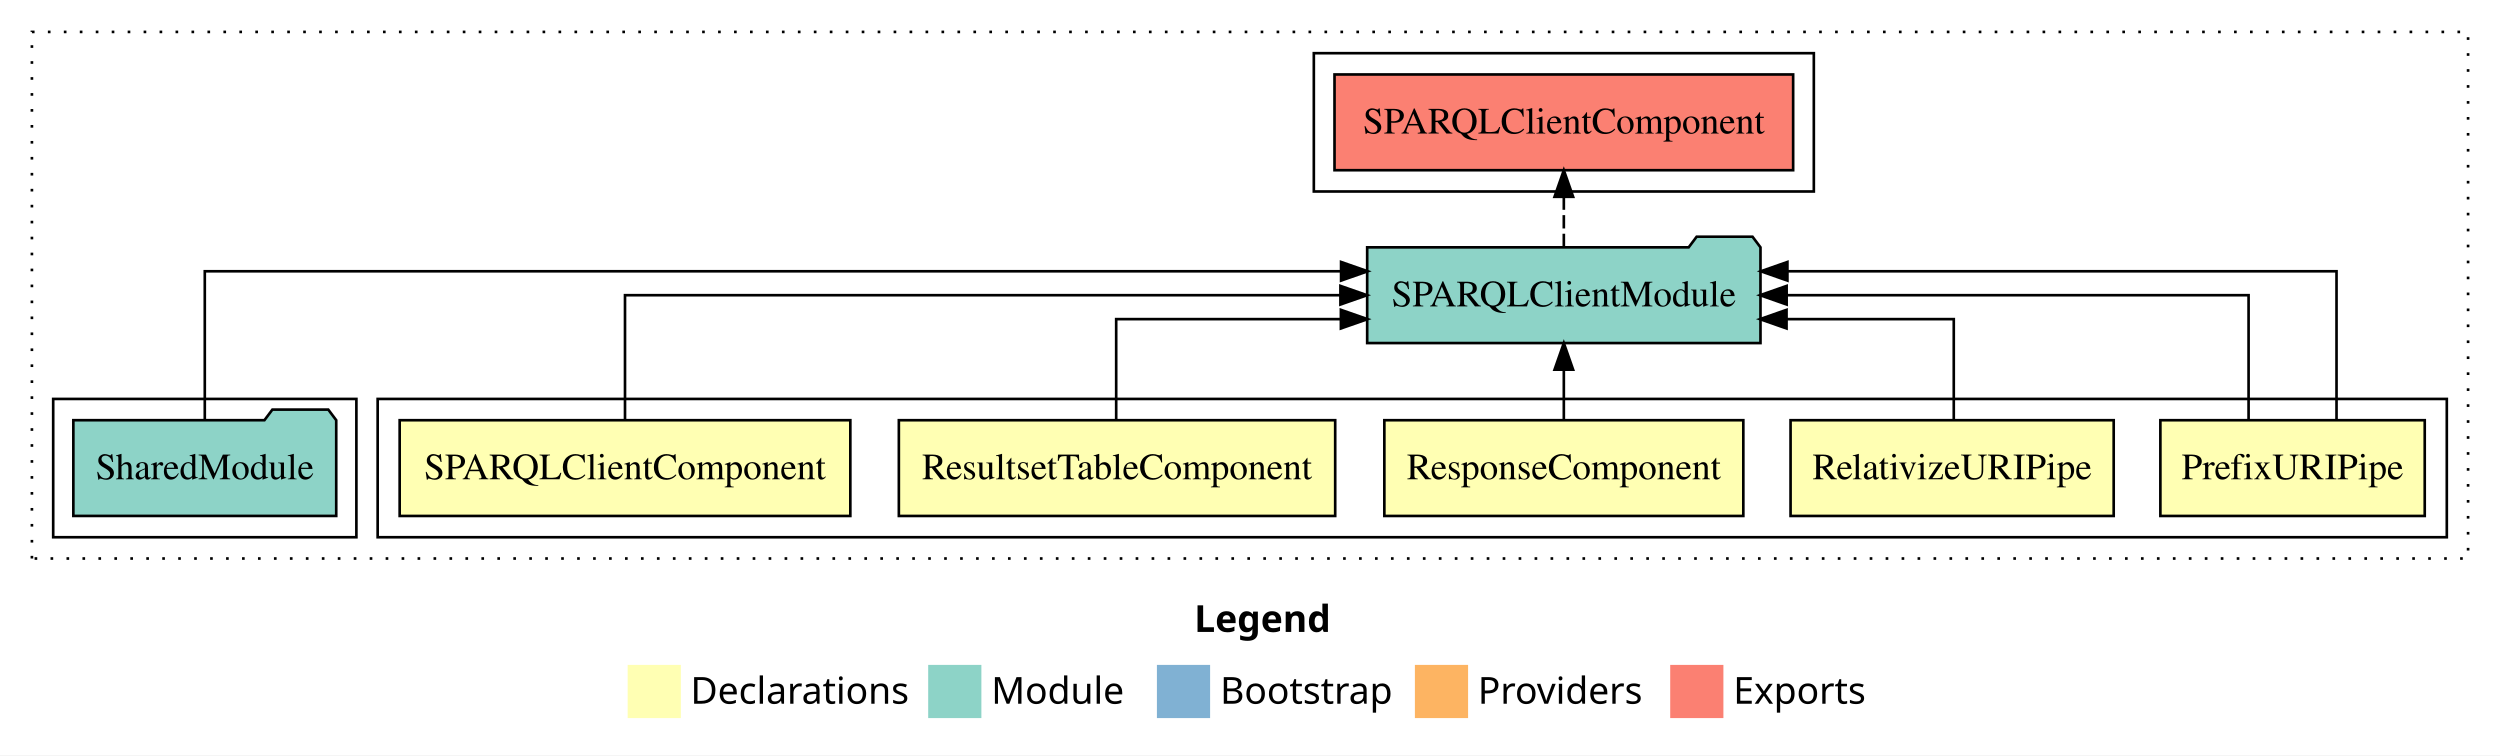
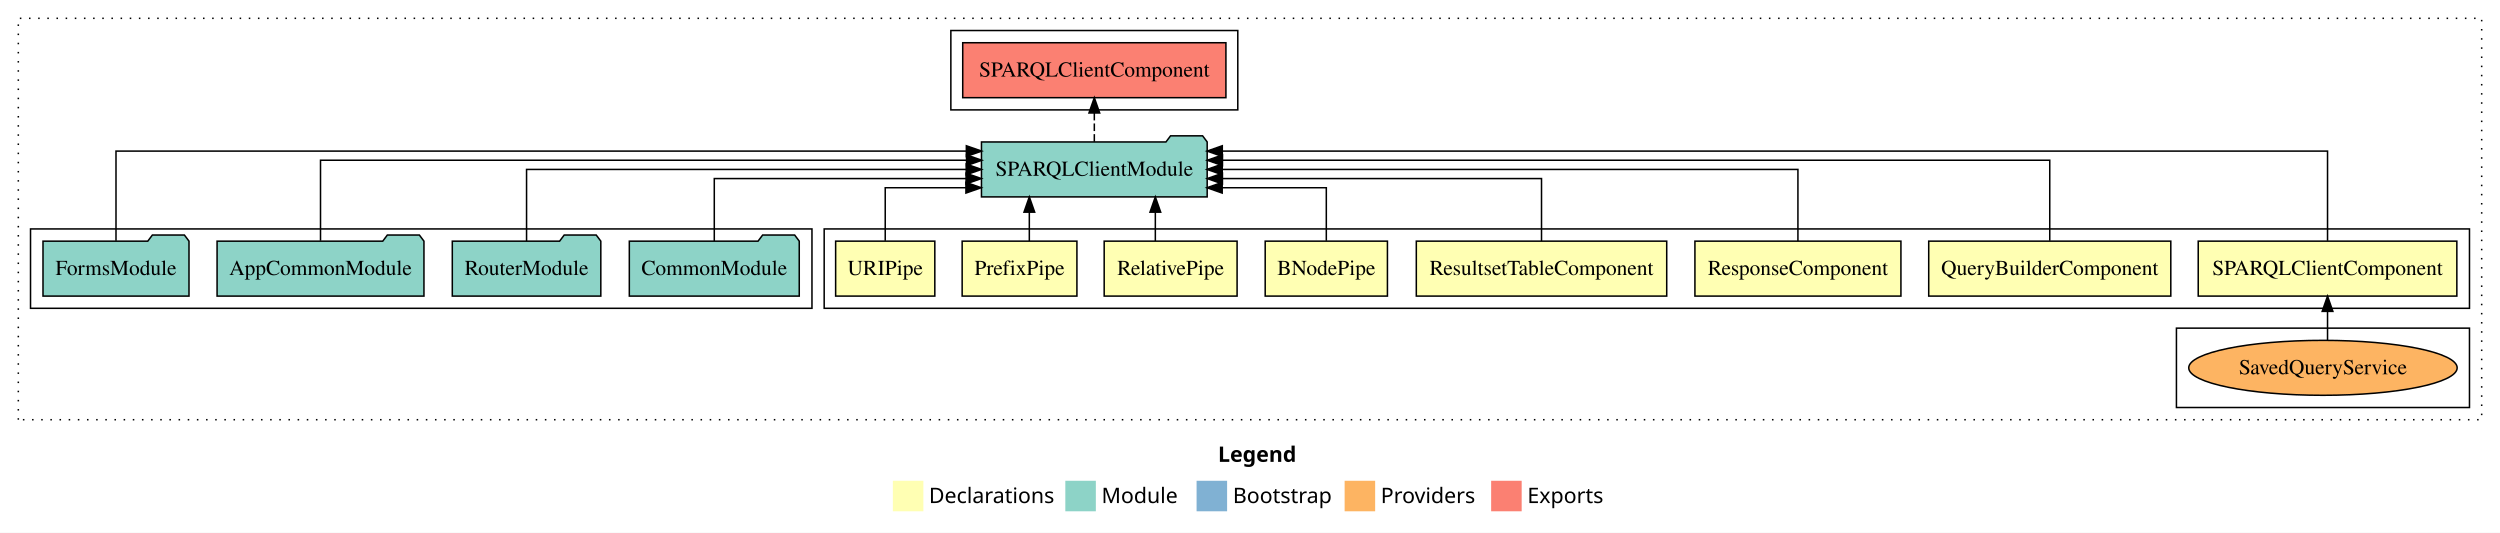
- <svg xmlns="http://www.w3.org/2000/svg" width="940pt" height="284pt" viewBox="0.00 0.00 940.00 284.00">
-   <g id="graph0" class="graph" transform="scale(1 1) rotate(0) translate(4 280)">
-     <polygon fill="#ffffff" stroke="transparent" points="-4,4 -4,-280 936,-280 936,4 -4,4" />
-     <text text-anchor="start" x="445.009" y="-42.4" font-family="sans-serif" font-weight="bold" font-size="14.00" fill="#000000">Legend</text>
-     <polygon fill="#ffffb3" stroke="transparent" points="232,-10 232,-30 252,-30 252,-10 232,-10" />
-     <text text-anchor="start" x="255.629" y="-15.4" font-family="sans-serif" font-size="14.00" fill="#000000">  Declarations</text>
-     <polygon fill="#8dd3c7" stroke="transparent" points="345,-10 345,-30 365,-30 365,-10 345,-10" />
-     <text text-anchor="start" x="368.725" y="-15.4" font-family="sans-serif" font-size="14.00" fill="#000000">  Module</text>
-     <polygon fill="#80b1d3" stroke="transparent" points="431,-10 431,-30 451,-30 451,-10 431,-10" />
-     <text text-anchor="start" x="454.781" y="-15.4" font-family="sans-serif" font-size="14.00" fill="#000000">  Bootstrap</text>
-     <polygon fill="#fdb462" stroke="transparent" points="528,-10 528,-30 548,-30 548,-10 528,-10" />
-     <text text-anchor="start" x="551.673" y="-15.4" font-family="sans-serif" font-size="14.00" fill="#000000">  Providers</text>
-     <polygon fill="#fb8072" stroke="transparent" points="624,-10 624,-30 644,-30 644,-10 624,-10" />
-     <text text-anchor="start" x="647.726" y="-15.4" font-family="sans-serif" font-size="14.00" fill="#000000">  Exports</text>
+ <svg xmlns="http://www.w3.org/2000/svg" width="1638pt" height="349pt" viewBox="0.00 0.00 1638.00 349.00">
+   <g id="graph0" class="graph" transform="scale(1 1) rotate(0) translate(4 345)">
+     <polygon fill="#ffffff" stroke="transparent" points="-4,4 -4,-345 1634,-345 1634,4 -4,4" />
+     <text text-anchor="start" x="794.009" y="-42.4" font-family="sans-serif" font-weight="bold" font-size="14.00" fill="#000000">Legend</text>
+     <polygon fill="#ffffb3" stroke="transparent" points="581,-10 581,-30 601,-30 601,-10 581,-10" />
+     <text text-anchor="start" x="604.629" y="-15.4" font-family="sans-serif" font-size="14.00" fill="#000000">  Declarations</text>
+     <polygon fill="#8dd3c7" stroke="transparent" points="694,-10 694,-30 714,-30 714,-10 694,-10" />
+     <text text-anchor="start" x="717.725" y="-15.4" font-family="sans-serif" font-size="14.00" fill="#000000">  Module</text>
+     <polygon fill="#80b1d3" stroke="transparent" points="780,-10 780,-30 800,-30 800,-10 780,-10" />
+     <text text-anchor="start" x="803.781" y="-15.4" font-family="sans-serif" font-size="14.00" fill="#000000">  Bootstrap</text>
+     <polygon fill="#fdb462" stroke="transparent" points="877,-10 877,-30 897,-30 897,-10 877,-10" />
+     <text text-anchor="start" x="900.673" y="-15.4" font-family="sans-serif" font-size="14.00" fill="#000000">  Providers</text>
+     <polygon fill="#fb8072" stroke="transparent" points="973,-10 973,-30 993,-30 993,-10 973,-10" />
+     <text text-anchor="start" x="996.726" y="-15.4" font-family="sans-serif" font-size="14.00" fill="#000000">  Exports</text>
    <g id="clust1" class="cluster">
-       <polygon fill="none" stroke="#000000" stroke-dasharray="1,5" points="8,-70 8,-268 924,-268 924,-70 8,-70" />
+       <polygon fill="none" stroke="#000000" stroke-dasharray="1,5" points="8,-70 8,-333 1622,-333 1622,-70 8,-70" />
    </g>
    <g id="clust2" class="cluster">
-       <polygon fill="none" stroke="#000000" points="138,-78 138,-130 916,-130 916,-78 138,-78" />
+       <polygon fill="none" stroke="#000000" points="536,-143 536,-195 1614,-195 1614,-143 536,-143" />
    </g>
-     <g id="clust8" class="cluster">
-       <polygon fill="none" stroke="#000000" points="16,-78 16,-130 130,-130 130,-78 16,-78" />
+     <g id="clust3" class="cluster">
+       <polygon fill="none" stroke="#000000" points="1422,-78 1422,-130 1614,-130 1614,-78 1422,-78" />
    </g>
-     <g id="clust9" class="cluster">
-       <polygon fill="none" stroke="#000000" points="490,-208 490,-260 678,-260 678,-208 490,-208" />
+     <g id="clust11" class="cluster">
+       <polygon fill="none" stroke="#000000" points="16,-143 16,-195 528,-195 528,-143 16,-143" />
+     </g>
+     <g id="clust12" class="cluster">
+       <polygon fill="none" stroke="#000000" points="619,-273 619,-325 807,-325 807,-273 619,-273" />
    </g>
    <g id="node1" class="node">
-       <polygon fill="#ffffb3" stroke="#000000" points="907.701,-122 808.299,-122 808.299,-86 907.701,-86 907.701,-122" />
-       <text text-anchor="middle" x="858" y="-99.8" font-family="Times,serif" font-size="14.00" fill="#000000">PrefixURIPipe</text>
+       <polygon fill="#ffffb3" stroke="#000000" points="1605.723,-187 1436.277,-187 1436.277,-151 1605.723,-151 1605.723,-187" />
+       <text text-anchor="middle" x="1521" y="-164.8" font-family="Times,serif" font-size="14.00" fill="#000000">SPARQLClientComponent</text>
+     </g>
+     <g id="node9" class="node">
+       <polygon fill="#8dd3c7" stroke="#000000" points="786.941,-252 783.941,-256 762.941,-256 759.941,-252 639.059,-252 639.059,-216 786.941,-216 786.941,-252" />
+       <text text-anchor="middle" x="713" y="-229.8" font-family="Times,serif" font-size="14.00" fill="#000000">SPARQLClientModule</text>
+     </g>
+     <g id="edge1" class="edge">
+       <path fill="none" stroke="#000000" d="M1521,-187.248C1521,-210.018 1521,-246 1521,-246 1521,-246 796.847,-246 796.847,-246" />
+       <polygon fill="#000000" stroke="#000000" points="796.847,-242.5 786.847,-246 796.847,-249.5 796.847,-242.5" />
+     </g>
+     <g id="node2" class="node">
+       <polygon fill="#ffffb3" stroke="#000000" points="1418.307,-187 1259.693,-187 1259.693,-151 1418.307,-151 1418.307,-187" />
+       <text text-anchor="middle" x="1339" y="-164.8" font-family="Times,serif" font-size="14.00" fill="#000000">QueryBuilderComponent</text>
+     </g>
+     <g id="edge3" class="edge">
+       <path fill="none" stroke="#000000" d="M1339,-187.284C1339,-208.321 1339,-240 1339,-240 1339,-240 796.96,-240 796.96,-240" />
+       <polygon fill="#000000" stroke="#000000" points="796.96,-236.5 786.96,-240 796.96,-243.5 796.96,-236.5" />
+     </g>
+     <g id="node3" class="node">
+       <polygon fill="#ffffb3" stroke="#000000" points="1241.487,-187 1106.513,-187 1106.513,-151 1241.487,-151 1241.487,-187" />
+       <text text-anchor="middle" x="1174" y="-164.8" font-family="Times,serif" font-size="14.00" fill="#000000">ResponseComponent</text>
+     </g>
+     <g id="edge4" class="edge">
+       <path fill="none" stroke="#000000" d="M1174,-187.106C1174,-206.339 1174,-234 1174,-234 1174,-234 796.812,-234 796.812,-234" />
+       <polygon fill="#000000" stroke="#000000" points="796.812,-230.5 786.812,-234 796.812,-237.5 796.812,-230.5" />
+     </g>
+     <g id="node4" class="node">
+       <polygon fill="#ffffb3" stroke="#000000" points="1088.032,-187 923.968,-187 923.968,-151 1088.032,-151 1088.032,-187" />
+       <text text-anchor="middle" x="1006" y="-164.8" font-family="Times,serif" font-size="14.00" fill="#000000">ResultsetTableComponent</text>
+     </g>
+     <g id="edge5" class="edge">
+       <path fill="none" stroke="#000000" d="M1006,-187.023C1006,-204.373 1006,-228 1006,-228 1006,-228 796.936,-228 796.936,-228" />
+       <polygon fill="#000000" stroke="#000000" points="796.936,-224.5 786.936,-228 796.936,-231.5 796.936,-224.5" />
+     </g>
+     <g id="node5" class="node">
+       <polygon fill="#ffffb3" stroke="#000000" points="905.047,-187 824.953,-187 824.953,-151 905.047,-151 905.047,-187" />
+       <text text-anchor="middle" x="865" y="-164.8" font-family="Times,serif" font-size="14.00" fill="#000000">BNodePipe</text>
+     </g>
+     <g id="edge6" class="edge">
+       <path fill="none" stroke="#000000" d="M865,-187.24C865,-202.571 865,-222 865,-222 865,-222 796.774,-222 796.774,-222" />
+       <polygon fill="#000000" stroke="#000000" points="796.774,-218.5 786.774,-222 796.774,-225.5 796.774,-218.5" />
    </g>
    <g id="node6" class="node">
-       <polygon fill="#8dd3c7" stroke="#000000" points="657.941,-187 654.941,-191 633.941,-191 630.941,-187 510.059,-187 510.059,-151 657.941,-151 657.941,-187" />
-       <text text-anchor="middle" x="584" y="-164.8" font-family="Times,serif" font-size="14.00" fill="#000000">SPARQLClientModule</text>
+       <polygon fill="#ffffb3" stroke="#000000" points="806.541,-187 719.459,-187 719.459,-151 806.541,-151 806.541,-187" />
+       <text text-anchor="middle" x="763" y="-164.8" font-family="Times,serif" font-size="14.00" fill="#000000">RelativePipe</text>
    </g>
-     <g id="edge1" class="edge">
-       <path fill="none" stroke="#000000" d="M874.533,-122.292C874.533,-144.206 874.533,-178 874.533,-178 874.533,-178 668.066,-178 668.066,-178" />
-       <polygon fill="#000000" stroke="#000000" points="668.066,-174.5 658.066,-178 668.066,-181.5 668.066,-174.5" />
+     <g id="edge7" class="edge">
+       <path fill="none" stroke="#000000" d="M752.975,-187.106C752.975,-187.106 752.975,-205.991 752.975,-205.991" />
+       <polygon fill="#000000" stroke="#000000" points="749.475,-205.991 752.975,-215.991 756.475,-205.991 749.475,-205.991" />
+     </g>
+     <g id="node7" class="node">
+       <polygon fill="#ffffb3" stroke="#000000" points="701.597,-187 626.403,-187 626.403,-151 701.597,-151 701.597,-187" />
+       <text text-anchor="middle" x="664" y="-164.8" font-family="Times,serif" font-size="14.00" fill="#000000">PrefixPipe</text>
+     </g>
+     <g id="edge8" class="edge">
+       <path fill="none" stroke="#000000" d="M670.414,-187.106C670.414,-187.106 670.414,-205.991 670.414,-205.991" />
+       <polygon fill="#000000" stroke="#000000" points="666.914,-205.991 670.414,-215.991 673.914,-205.991 666.914,-205.991" />
+     </g>
+     <g id="node8" class="node">
+       <polygon fill="#ffffb3" stroke="#000000" points="608.492,-187 543.508,-187 543.508,-151 608.492,-151 608.492,-187" />
+       <text text-anchor="middle" x="576" y="-164.8" font-family="Times,serif" font-size="14.00" fill="#000000">URIPipe</text>
+     </g>
+     <g id="edge9" class="edge">
+       <path fill="none" stroke="#000000" d="M576,-187.24C576,-202.571 576,-222 576,-222 576,-222 628.886,-222 628.886,-222" />
+       <polygon fill="#000000" stroke="#000000" points="628.886,-225.5 638.886,-222 628.886,-218.5 628.886,-225.5" />
+     </g>
+     <g id="node15" class="node">
+       <polygon fill="#fb8072" stroke="#000000" points="799.223,-317 626.777,-317 626.777,-281 799.223,-281 799.223,-317" />
+       <text text-anchor="middle" x="713" y="-294.8" font-family="Times,serif" font-size="14.00" fill="#000000">SPARQLClientComponent </text>
+     </g>
+     <g id="edge14" class="edge">
+       <path fill="none" stroke="#000000" stroke-dasharray="5,2" d="M713,-252.106C713,-252.106 713,-270.991 713,-270.991" />
+       <polygon fill="#000000" stroke="#000000" points="709.5,-270.991 713,-280.991 716.5,-270.991 709.5,-270.991" />
+     </g>
+     <g id="node10" class="node">
+       <ellipse fill="#fdb462" stroke="#000000" cx="1518" cy="-104" rx="87.941" ry="18" />
+       <text text-anchor="middle" x="1518" y="-99.8" font-family="Times,serif" font-size="14.00" fill="#000000">SavedQueryService</text>
    </g>
    <g id="edge2" class="edge">
-       <path fill="none" stroke="#000000" d="M841.467,-122.106C841.467,-141.339 841.467,-169 841.467,-169 841.467,-169 667.78,-169 667.78,-169" />
-       <polygon fill="#000000" stroke="#000000" points="667.78,-165.5 657.78,-169 667.779,-172.5 667.78,-165.5" />
+       <path fill="none" stroke="#000000" d="M1521,-122.106C1521,-122.106 1521,-140.991 1521,-140.991" />
+       <polygon fill="#000000" stroke="#000000" points="1517.5,-140.991 1521,-150.991 1524.5,-140.991 1517.5,-140.991" />
    </g>
-     <g id="node2" class="node">
-       <polygon fill="#ffffb3" stroke="#000000" points="790.749,-122 669.251,-122 669.251,-86 790.749,-86 790.749,-122" />
-       <text text-anchor="middle" x="730" y="-99.8" font-family="Times,serif" font-size="14.00" fill="#000000">RelativizeURIPipe</text>
+     <g id="node11" class="node">
+       <polygon fill="#8dd3c7" stroke="#000000" points="519.668,-187 516.668,-191 495.668,-191 492.668,-187 408.332,-187 408.332,-151 519.668,-151 519.668,-187" />
+       <text text-anchor="middle" x="464" y="-164.8" font-family="Times,serif" font-size="14.00" fill="#000000">CommonModule</text>
    </g>
-     <g id="edge3" class="edge">
-       <path fill="none" stroke="#000000" d="M730.618,-122.027C730.618,-138.398 730.618,-160 730.618,-160 730.618,-160 667.739,-160 667.739,-160" />
-       <polygon fill="#000000" stroke="#000000" points="667.739,-156.5 657.739,-160 667.739,-163.5 667.739,-156.5" />
+     <g id="edge10" class="edge">
+       <path fill="none" stroke="#000000" d="M464,-187.023C464,-204.373 464,-228 464,-228 464,-228 628.966,-228 628.966,-228" />
+       <polygon fill="#000000" stroke="#000000" points="628.966,-231.5 638.966,-228 628.966,-224.5 628.966,-231.5" />
    </g>
-     <g id="node3" class="node">
-       <polygon fill="#ffffb3" stroke="#000000" points="651.487,-122 516.513,-122 516.513,-86 651.487,-86 651.487,-122" />
-       <text text-anchor="middle" x="584" y="-99.8" font-family="Times,serif" font-size="14.00" fill="#000000">ResponseComponent</text>
+     <g id="node12" class="node">
+       <polygon fill="#8dd3c7" stroke="#000000" points="389.653,-187 386.653,-191 365.653,-191 362.653,-187 292.347,-187 292.347,-151 389.653,-151 389.653,-187" />
+       <text text-anchor="middle" x="341" y="-164.8" font-family="Times,serif" font-size="14.00" fill="#000000">RouterModule</text>
    </g>
-     <g id="edge4" class="edge">
-       <path fill="none" stroke="#000000" d="M584,-122.106C584,-122.106 584,-140.991 584,-140.991" />
-       <polygon fill="#000000" stroke="#000000" points="580.5,-140.991 584,-150.991 587.5,-140.991 580.5,-140.991" />
+     <g id="edge11" class="edge">
+       <path fill="none" stroke="#000000" d="M341,-187.106C341,-206.339 341,-234 341,-234 341,-234 629.06,-234 629.06,-234" />
+       <polygon fill="#000000" stroke="#000000" points="629.06,-237.5 639.06,-234 629.06,-230.5 629.06,-237.5" />
    </g>
-     <g id="node4" class="node">
-       <polygon fill="#ffffb3" stroke="#000000" points="498.032,-122 333.968,-122 333.968,-86 498.032,-86 498.032,-122" />
-       <text text-anchor="middle" x="416" y="-99.8" font-family="Times,serif" font-size="14.00" fill="#000000">ResultsetTableComponent</text>
+     <g id="node13" class="node">
+       <polygon fill="#8dd3c7" stroke="#000000" points="273.774,-187 270.774,-191 249.774,-191 246.774,-187 138.226,-187 138.226,-151 273.774,-151 273.774,-187" />
+       <text text-anchor="middle" x="206" y="-164.8" font-family="Times,serif" font-size="14.00" fill="#000000">AppCommonModule</text>
    </g>
-     <g id="edge5" class="edge">
-       <path fill="none" stroke="#000000" d="M415.686,-122.027C415.686,-138.398 415.686,-160 415.686,-160 415.686,-160 500.175,-160 500.175,-160" />
-       <polygon fill="#000000" stroke="#000000" points="500.175,-163.5 510.175,-160 500.175,-156.5 500.175,-163.5" />
+     <g id="edge12" class="edge">
+       <path fill="none" stroke="#000000" d="M206,-187.284C206,-208.321 206,-240 206,-240 206,-240 629.278,-240 629.278,-240" />
+       <polygon fill="#000000" stroke="#000000" points="629.278,-243.5 639.278,-240 629.278,-236.5 629.278,-243.5" />
    </g>
-     <g id="node5" class="node">
-       <polygon fill="#ffffb3" stroke="#000000" points="315.723,-122 146.277,-122 146.277,-86 315.723,-86 315.723,-122" />
-       <text text-anchor="middle" x="231" y="-99.8" font-family="Times,serif" font-size="14.00" fill="#000000">SPARQLClientComponent</text>
+     <g id="node14" class="node">
+       <polygon fill="#8dd3c7" stroke="#000000" points="119.829,-187 116.829,-191 95.829,-191 92.829,-187 24.171,-187 24.171,-151 119.829,-151 119.829,-187" />
+       <text text-anchor="middle" x="72" y="-164.8" font-family="Times,serif" font-size="14.00" fill="#000000">FormsModule</text>
    </g>
-     <g id="edge6" class="edge">
-       <path fill="none" stroke="#000000" d="M231,-122.106C231,-141.339 231,-169 231,-169 231,-169 500,-169 500,-169" />
-       <polygon fill="#000000" stroke="#000000" points="500,-172.5 510,-169 500,-165.5 500,-172.5" />
-     </g>
-     <g id="node8" class="node">
-       <polygon fill="#fb8072" stroke="#000000" points="670.223,-252 497.777,-252 497.777,-216 670.223,-216 670.223,-252" />
-       <text text-anchor="middle" x="584" y="-229.8" font-family="Times,serif" font-size="14.00" fill="#000000">SPARQLClientComponent </text>
-     </g>
-     <g id="edge8" class="edge">
-       <path fill="none" stroke="#000000" stroke-dasharray="5,2" d="M584,-187.106C584,-187.106 584,-205.991 584,-205.991" />
-       <polygon fill="#000000" stroke="#000000" points="580.5,-205.991 584,-215.991 587.5,-205.991 580.5,-205.991" />
-     </g>
-     <g id="node7" class="node">
-       <polygon fill="#8dd3c7" stroke="#000000" points="122.423,-122 119.423,-126 98.423,-126 95.423,-122 23.577,-122 23.577,-86 122.423,-86 122.423,-122" />
-       <text text-anchor="middle" x="73" y="-99.8" font-family="Times,serif" font-size="14.00" fill="#000000">SharedModule</text>
-     </g>
-     <g id="edge7" class="edge">
-       <path fill="none" stroke="#000000" d="M73,-122.292C73,-144.206 73,-178 73,-178 73,-178 500.242,-178 500.242,-178" />
-       <polygon fill="#000000" stroke="#000000" points="500.242,-181.5 510.242,-178 500.242,-174.5 500.242,-181.5" />
+     <g id="edge13" class="edge">
+       <path fill="none" stroke="#000000" d="M72,-187.248C72,-210.018 72,-246 72,-246 72,-246 629.156,-246 629.156,-246" />
+       <polygon fill="#000000" stroke="#000000" points="629.156,-249.5 639.156,-246 629.156,-242.5 629.156,-249.5" />
    </g>
  </g>
</svg>
